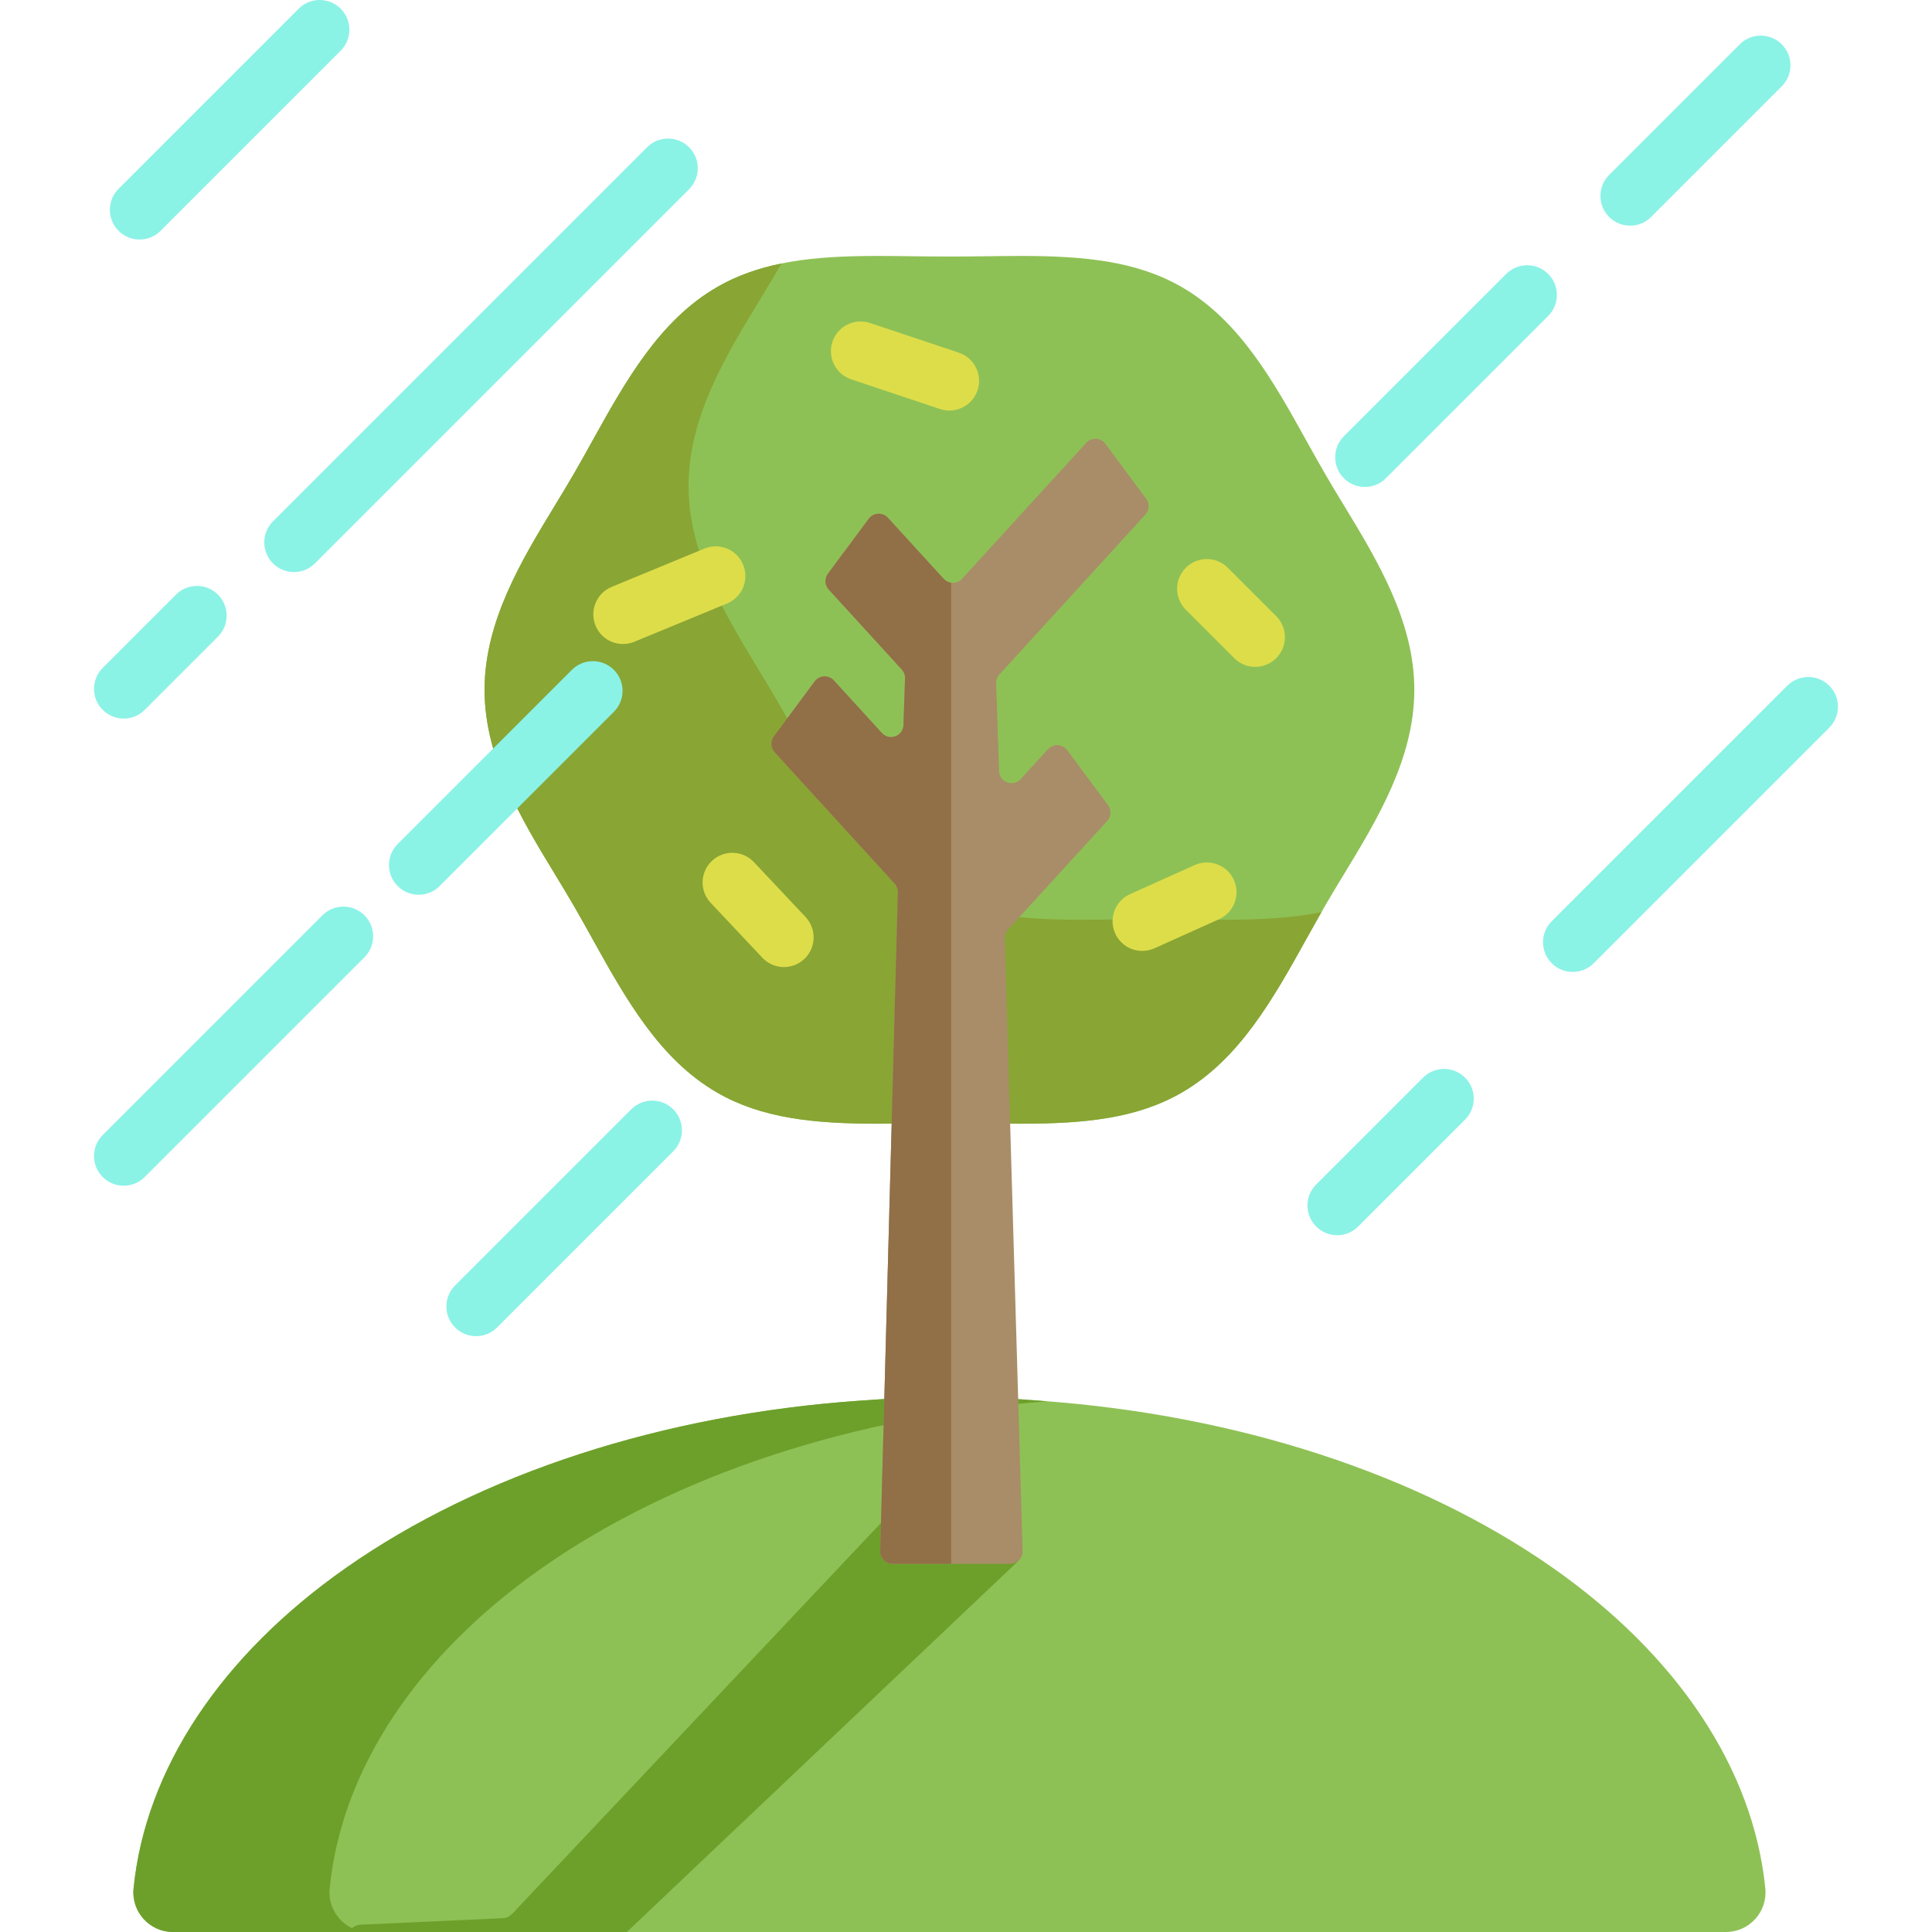
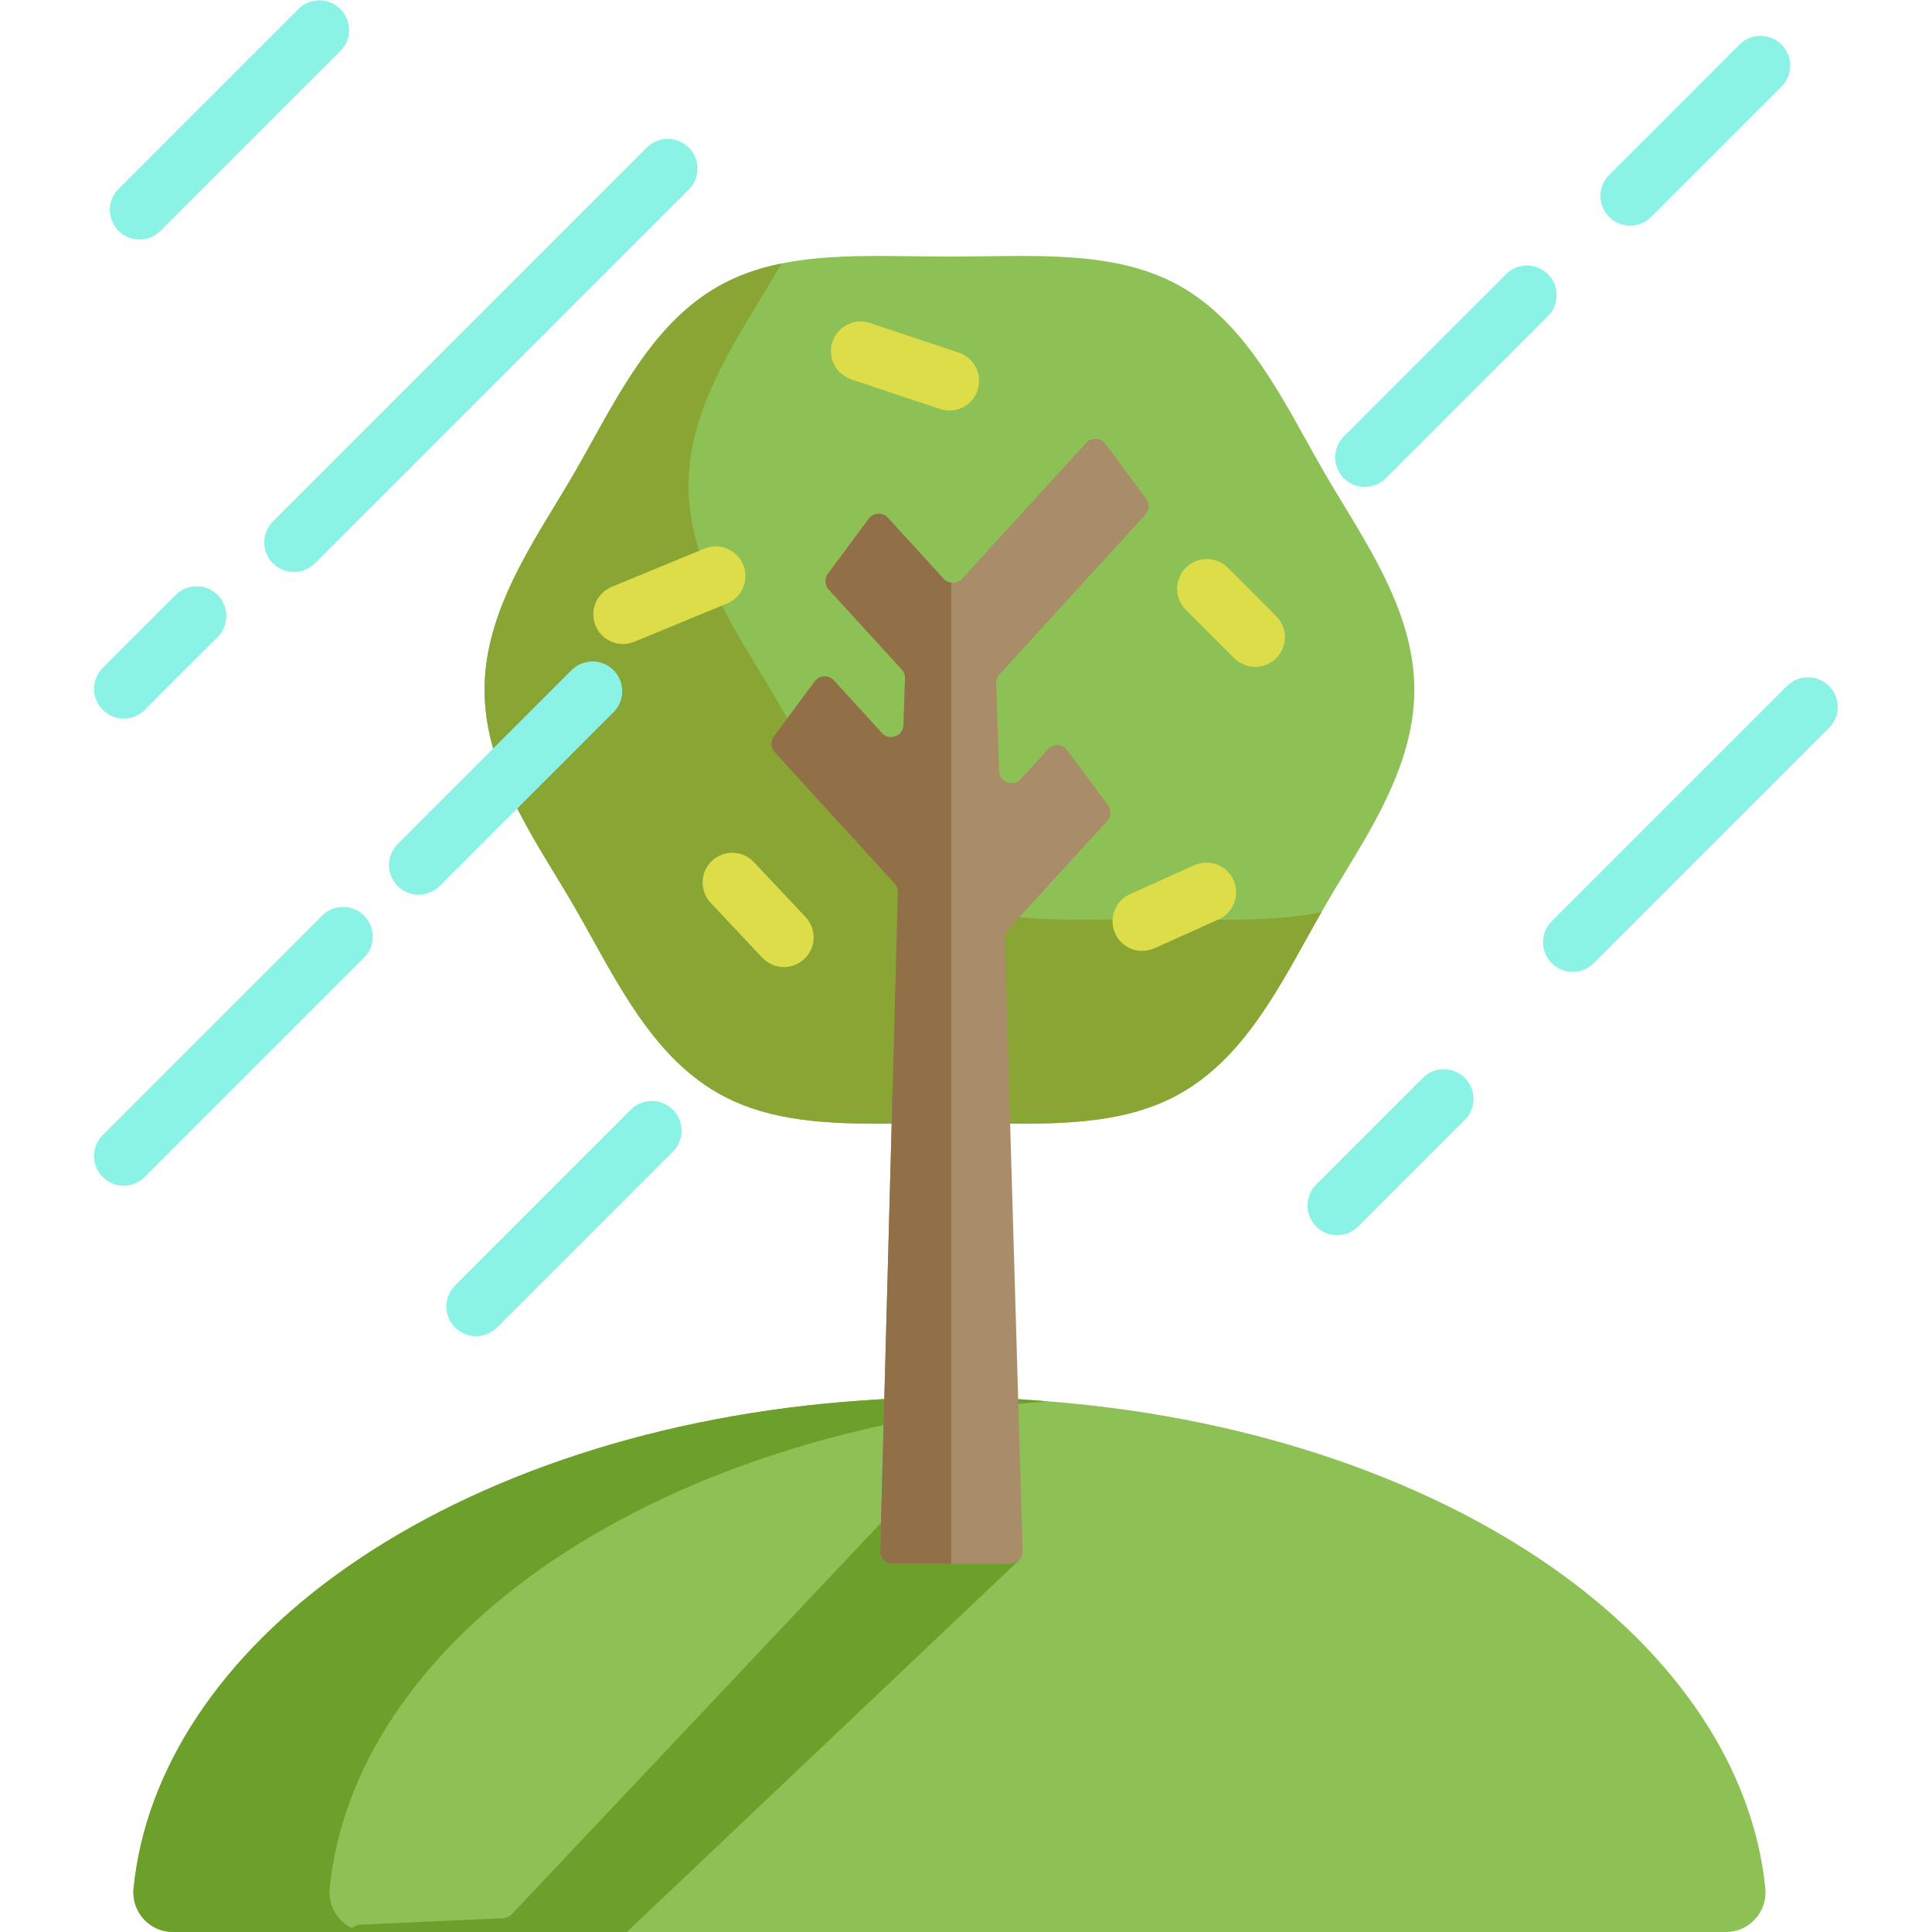
- <svg xmlns="http://www.w3.org/2000/svg" version="1.1" id="Capa_1" x="0px" y="0px" viewBox="0 0 511.999 511.999" style="enable-background:new 0 0 511.999 511.999;" xml:space="preserve">
-   <path style="fill:#8EC155;" d="M232.675,297.794c-17.034,0-30.81-1.407-42.675-8.274c-15.303-8.853-24.308-25.068-33.018-40.748  l-0.057-0.103c-1.552-2.795-3.158-5.684-4.758-8.45c-1.662-2.872-3.45-5.812-5.178-8.657c-8.708-14.33-18.579-30.571-18.579-48.752  c0-18.183,9.87-34.424,18.578-48.752c1.737-2.859,3.524-5.8,5.177-8.656c1.627-2.813,3.247-5.73,4.814-8.55  c8.709-15.682,17.715-31.897,33.02-40.753c11.866-6.865,25.643-8.272,42.679-8.272c3.132,0,6.313,0.044,9.524,0.089  c3.14,0.043,6.274,0.065,9.409,0.065c3.135,0,6.269-0.022,9.409-0.065c3.205-0.044,6.377-0.088,9.502-0.088  c17.049,0,30.835,1.407,42.7,8.271c15.305,8.855,24.312,25.071,33.022,40.755c1.567,2.821,3.188,5.74,4.813,8.547  c1.639,2.832,3.41,5.748,5.124,8.57c8.761,14.415,18.631,30.656,18.631,48.839c0,18.181-9.87,34.423-18.577,48.751  c-1.741,2.863-3.526,5.802-5.178,8.657c-1.627,2.813-3.247,5.73-4.814,8.55c-8.709,15.682-17.715,31.897-33.02,40.753  c-11.867,6.865-25.643,8.272-42.679,8.272c-3.132,0-6.313-0.044-9.524-0.089c-3.14-0.043-6.282-0.086-9.409-0.086  s-6.269,0.043-9.409,0.086c-3.212,0.045-6.391,0.089-9.524,0.089C232.678,297.794,232.677,297.794,232.675,297.794z" />
-   <path style="fill:#89A534;" d="M324.607,243.733c-3.132,0-6.313-0.044-9.524-0.089c-3.14-0.043-6.283-0.086-9.409-0.086  c-3.127,0-6.269,0.043-9.409,0.086c-3.212,0.045-6.391,0.089-9.524,0.089c-0.001,0-0.002,0-0.004,0  c-17.034,0-30.81-1.407-42.675-8.274c-15.303-8.853-24.308-25.068-33.018-40.748l-0.057-0.103c-1.552-2.795-3.158-5.684-4.758-8.45  c-1.662-2.872-3.45-5.812-5.178-8.657c-8.708-14.33-18.579-30.571-18.579-48.752c0-18.183,9.87-34.424,18.578-48.752  c1.737-2.859,3.524-5.8,5.177-8.656c0.289-0.498,0.574-1.01,0.861-1.514c-6.152,1.25-11.812,3.219-17.089,6.273  c-15.304,8.855-24.311,25.071-33.02,40.753c-1.566,2.82-3.186,5.738-4.814,8.55c-1.652,2.856-3.439,5.797-5.177,8.656  c-8.708,14.329-18.578,30.569-18.578,48.752c0,18.181,9.87,34.423,18.579,48.752c1.728,2.844,3.516,5.785,5.178,8.657  c1.6,2.766,3.205,5.655,4.758,8.45l0.057,0.103c8.709,15.68,17.714,31.894,33.018,40.748c11.865,6.867,25.641,8.274,42.675,8.274  c0.001,0,0.003,0,0.004,0c3.133,0,6.313-0.044,9.524-0.089c3.14-0.043,6.282-0.086,9.409-0.086s6.269,0.043,9.409,0.086  c3.212,0.045,6.393,0.089,9.524,0.089c17.034,0,30.811-1.407,42.679-8.272c15.304-8.855,24.311-25.071,33.02-40.753  c1.289-2.321,2.618-4.697,3.953-7.037C342.517,243.294,334.066,243.733,324.607,243.733z" />
-   <path style="fill:#8EC155;" d="M467.827,500.471c-3.139-31.645-23.247-61.9-56.62-85.189  c-35.337-24.661-83.302-40.299-135.06-44.034l-11.582-0.836l-24.96-0.033l-11.521,0.796c-52.343,3.62-100.787,19.368-136.411,44.346  c-33.16,23.251-53.147,53.42-56.278,84.95l0,0c-0.611,6.173,4.239,11.528,10.444,11.528h411.549  C463.59,511.999,468.44,506.644,467.827,500.471L467.827,500.471z" />
-   <g>
-     <path style="fill:#6DA02B;" d="M87.366,500.469L87.366,500.469c3.131-31.53,23.117-61.699,56.278-84.95   c35.066-24.586,82.556-40.22,133.955-44.157c-0.484-0.037-0.965-0.081-1.45-0.115l-11.582-0.836l-24.96-0.033l-11.521,0.796   c-52.343,3.62-100.787,19.368-136.411,44.346c-33.16,23.251-53.147,53.42-56.278,84.95l0,0   c-0.613,6.173,4.237,11.528,10.441,11.528h51.968C91.602,511.999,86.753,506.644,87.366,500.469z" />
-     <path style="fill:#6DA02B;" d="M269.663,408.785l-18.541-18.541c-1.431-1.43-3.76-1.396-5.148,0.074L135.703,507.219   c-0.639,0.678-1.517,1.08-2.449,1.122l-37.716,1.711c-1.314,0.059-2.45,0.828-3.025,1.946h73.617l103.463-98.071   C271.06,412.538,271.091,410.213,269.663,408.785z" />
+ <svg xmlns="http://www.w3.org/2000/svg" viewBox="0 0 511.999 511.999">
+   <path d="M232.675 297.794c-17.034 0-30.81-1.407-42.675-8.274-15.303-8.853-24.308-25.068-33.018-40.748l-.057-.103c-1.552-2.795-3.158-5.684-4.758-8.45-1.662-2.872-3.45-5.812-5.178-8.657-8.708-14.33-18.579-30.571-18.579-48.752 0-18.183 9.87-34.424 18.578-48.752 1.737-2.859 3.524-5.8 5.177-8.656 1.627-2.813 3.247-5.73 4.814-8.55 8.709-15.682 17.715-31.897 33.02-40.753 11.866-6.865 25.643-8.272 42.679-8.272 3.132 0 6.313.044 9.524.089a686.882 686.882 0 0 0 18.818 0c3.205-.044 6.377-.088 9.502-.088 17.049 0 30.835 1.407 42.7 8.271 15.305 8.855 24.312 25.071 33.022 40.755 1.567 2.821 3.188 5.74 4.813 8.547 1.639 2.832 3.41 5.748 5.124 8.57 8.761 14.415 18.631 30.656 18.631 48.839 0 18.181-9.87 34.423-18.577 48.751-1.741 2.863-3.526 5.802-5.178 8.657-1.627 2.813-3.247 5.73-4.814 8.55-8.709 15.682-17.715 31.897-33.02 40.753-11.867 6.865-25.643 8.272-42.679 8.272-3.132 0-6.313-.044-9.524-.089-3.14-.043-6.282-.086-9.409-.086s-6.269.043-9.409.086c-3.212.045-6.391.089-9.524.089l-.003.001z" fill="#8ec155" />
+   <path d="M324.607 243.733c-3.132 0-6.313-.044-9.524-.089-3.14-.043-6.283-.086-9.409-.086-3.127 0-6.269.043-9.409.086-3.212.045-6.391.089-9.524.089h-.004c-17.034 0-30.81-1.407-42.675-8.274-15.303-8.853-24.308-25.068-33.018-40.748l-.057-.103c-1.552-2.795-3.158-5.684-4.758-8.45-1.662-2.872-3.45-5.812-5.178-8.657-8.708-14.33-18.579-30.571-18.579-48.752 0-18.183 9.87-34.424 18.578-48.752 1.737-2.859 3.524-5.8 5.177-8.656.289-.498.574-1.01.861-1.514-6.152 1.25-11.812 3.219-17.089 6.273-15.304 8.855-24.311 25.071-33.02 40.753-1.566 2.82-3.186 5.738-4.814 8.55-1.652 2.856-3.439 5.797-5.177 8.656-8.708 14.329-18.578 30.569-18.578 48.752 0 18.181 9.87 34.423 18.579 48.752 1.728 2.844 3.516 5.785 5.178 8.657 1.6 2.766 3.205 5.655 4.758 8.45l.057.103c8.709 15.68 17.714 31.894 33.018 40.748 11.865 6.867 25.641 8.274 42.675 8.274h.004c3.133 0 6.313-.044 9.524-.089 3.14-.043 6.282-.086 9.409-.086s6.269.043 9.409.086c3.212.045 6.393.089 9.524.089 17.034 0 30.811-1.407 42.679-8.272 15.304-8.855 24.311-25.071 33.02-40.753a705.036 705.036 0 0 1 3.953-7.037c-7.68 1.561-16.131 2-25.59 2z" fill="#89a534" />
+   <path d="M467.827 500.471c-3.139-31.645-23.247-61.9-56.62-85.189-35.337-24.661-83.302-40.299-135.06-44.034l-11.582-.836-24.96-.033-11.521.796c-52.343 3.62-100.787 19.368-136.411 44.346-33.16 23.251-53.147 53.42-56.278 84.95-.611 6.173 4.239 11.528 10.444 11.528h411.549c6.202 0 11.052-5.355 10.439-11.528z" fill="#8ec155" />
+   <g fill="#6da02b">
+     <path d="M87.366 500.469c3.131-31.53 23.117-61.699 56.278-84.95 35.066-24.586 82.556-40.22 133.955-44.157-.484-.037-.965-.081-1.45-.115l-11.582-.836-24.96-.033-11.521.796c-52.343 3.62-100.787 19.368-136.411 44.346-33.16 23.251-53.147 53.42-56.278 84.95-.613 6.173 4.237 11.528 10.441 11.528h51.968c-6.204.001-11.053-5.354-10.44-11.529z" />
+     <path d="M269.663 408.785l-18.541-18.541a3.59 3.59 0 0 0-5.148.074L135.703 507.219a3.586 3.586 0 0 1-2.449 1.122l-37.716 1.711a3.584 3.584 0 0 0-3.025 1.946h73.617l103.463-98.071a3.587 3.587 0 0 0 .07-5.142z" />
  </g>
-   <path style="fill:#A88D68;" d="M233.271,411.046l4.672-174.593c0.023-0.851-0.285-1.679-0.859-2.307l-31.785-34.803  c-1.062-1.162-1.151-2.916-0.213-4.18l10.821-14.584c1.234-1.662,3.677-1.787,5.073-0.258l12.728,13.936  c1.989,2.178,5.619,0.84,5.719-2.108l0.419-12.379c0.029-0.859-0.279-1.695-0.859-2.33l-19.368-21.209  c-1.062-1.163-1.151-2.916-0.213-4.18l10.821-14.583c1.234-1.662,3.677-1.787,5.073-0.258l14.784,16.189  c1.305,1.429,3.556,1.429,4.86,0l32.923-36.052c1.396-1.529,3.84-1.404,5.073,0.259l10.819,14.586  c0.938,1.265,0.849,3.017-0.213,4.18l-38.702,42.38c-0.58,0.635-0.888,1.471-0.859,2.33l0.788,23.279  c0.1,2.948,3.73,4.286,5.719,2.108l7.247-7.935c1.395-1.529,3.839-1.404,5.073,0.258l10.824,14.58  c0.939,1.265,0.85,3.017-0.212,4.181l-26.301,28.799c-0.576,0.631-0.884,1.462-0.859,2.316l4.738,162.371  c0.055,1.854-1.434,3.387-3.289,3.387H236.56C234.708,414.425,233.222,412.898,233.271,411.046z" />
-   <g>
-     <path style="fill:#DDDD4A;" d="M332.648,176.722c-2.014,0-4.028-0.768-5.565-2.305l-12.83-12.831   c-3.073-3.073-3.073-8.056,0.001-11.128c3.073-3.073,8.056-3.072,11.128,0.001l12.83,12.831c3.073,3.073,3.073,8.056-0.001,11.128   C336.676,175.954,334.662,176.722,332.648,176.722z" />
-     <path style="fill:#DDDD4A;" d="M165.108,170.674c-3.091,0-6.023-1.833-7.276-4.868c-1.659-4.016,0.253-8.617,4.269-10.277   l24.562-10.142c4.019-1.66,8.618,0.252,10.277,4.269c1.659,4.016-0.253,8.617-4.269,10.277l-24.562,10.142   C167.126,170.482,166.108,170.674,165.108,170.674z" />
-     <path style="fill:#DDDD4A;" d="M251.598,108.799c-0.827,0-1.668-0.131-2.495-0.408l-23.529-7.865   c-4.122-1.378-6.346-5.837-4.969-9.958c1.379-4.121,5.837-6.345,9.958-4.968l23.529,7.865c4.121,1.378,6.346,5.837,4.968,9.958   C257.959,106.716,254.89,108.799,251.598,108.799z" />
-     <path style="fill:#DDDD4A;" d="M302.712,252.003c-3.001,0-5.868-1.727-7.181-4.643c-1.783-3.963-0.016-8.621,3.948-10.405   l17.11-7.699c3.961-1.78,8.62-0.017,10.405,3.948c1.783,3.963,0.016,8.621-3.948,10.405l-17.11,7.699   C304.888,251.779,303.792,252.003,302.712,252.003z" />
-     <path style="fill:#DDDD4A;" d="M207.755,256.278c-2.094,0-4.183-0.831-5.732-2.476l-13.687-14.543   c-2.979-3.164-2.828-8.145,0.337-11.123c3.164-2.978,8.145-2.828,11.123,0.338l13.687,14.543c2.979,3.164,2.828,8.145-0.337,11.123   C211.628,255.569,209.69,256.278,207.755,256.278z" />
-   </g>
-   <g>
-     <path style="fill:#8BF2E6;" d="M431.999,59.802c-2.013,0-4.028-0.768-5.565-2.304c-3.073-3.074-3.073-8.056,0-11.129l34.623-34.623   c3.074-3.072,8.056-3.072,11.129,0c3.073,3.074,3.073,8.056,0,11.129l-34.623,34.623C436.027,59.033,434.013,59.802,431.999,59.802   z" />
-     <path style="fill:#8BF2E6;" d="M361.704,129.048c-2.013,0-4.028-0.768-5.565-2.304c-3.073-3.074-3.073-8.056,0-11.129   l43.016-43.016c3.074-3.072,8.056-3.072,11.129,0c3.073,3.074,3.073,8.056,0,11.129l-43.016,43.016   C365.732,128.279,363.718,129.048,361.704,129.048z" />
-     <path style="fill:#8BF2E6;" d="M416.786,257.573c-2.013,0-4.028-0.768-5.565-2.304c-3.073-3.074-3.073-8.056,0-11.129   l62.426-62.426c3.074-3.072,8.056-3.072,11.129,0c3.073,3.074,3.073,8.056,0,11.129l-62.426,62.426   C420.814,256.804,418.8,257.573,416.786,257.573z" />
-     <path style="fill:#8BF2E6;" d="M354.36,327.343c-2.013,0-4.028-0.768-5.565-2.304c-3.073-3.074-3.073-8.056,0-11.129l28.328-28.328   c3.074-3.072,8.056-3.072,11.129,0c3.073,3.074,3.073,8.056,0,11.129l-28.328,28.328   C358.388,326.574,356.374,327.343,354.36,327.343z" />
-     <path style="fill:#8BF2E6;" d="M110.95,237.114c-2.013,0-4.028-0.768-5.564-2.304c-3.073-3.074-3.073-8.056,0-11.129l46.164-46.164   c3.073-3.072,8.056-3.072,11.128,0c3.073,3.074,3.073,8.056,0,11.129l-46.164,46.164   C114.978,236.345,112.964,237.114,110.95,237.114z" />
-     <path style="fill:#8BF2E6;" d="M32.786,314.228c-2.013,0-4.028-0.768-5.564-2.304c-3.073-3.074-3.073-8.056,0-11.129l58.229-58.23   c3.073-3.072,8.056-3.072,11.128,0c3.073,3.074,3.073,8.056,0,11.129l-58.23,58.23C36.814,313.459,34.8,314.228,32.786,314.228z" />
-     <path style="fill:#8BF2E6;" d="M77.901,151.605c-2.013,0-4.028-0.768-5.564-2.304c-3.073-3.074-3.073-8.056,0-11.129l99.148-99.148   c3.073-3.072,8.056-3.072,11.128,0c3.073,3.074,3.073,8.056,0,11.129l-99.148,99.148C81.929,150.836,79.914,151.605,77.901,151.605   z" />
-     <path style="fill:#8BF2E6;" d="M32.786,190.425c-2.013,0-4.028-0.768-5.564-2.304c-3.073-3.074-3.073-8.056,0-11.129l19.41-19.41   c3.073-3.072,8.056-3.072,11.128,0c3.073,3.074,3.073,8.056,0,11.129l-19.41,19.41C36.814,189.656,34.8,190.425,32.786,190.425z" />
-     <path style="fill:#8BF2E6;" d="M36.983,63.474c-2.013,0-4.028-0.768-5.564-2.304c-3.073-3.074-3.073-8.056,0-11.129L79.157,2.304   c3.073-3.072,8.056-3.072,11.128,0c3.073,3.074,3.073,8.056,0,11.129L42.547,61.17C41.011,62.705,38.996,63.474,36.983,63.474z" />
-     <path style="fill:#8BF2E6;" d="M126.163,354.097c-2.013,0-4.028-0.768-5.564-2.304c-3.073-3.074-3.073-8.056,0-11.129   l46.689-46.689c3.073-3.072,8.056-3.072,11.128,0c3.073,3.074,3.073,8.056,0,11.129l-46.689,46.689   C130.191,353.328,128.177,354.097,126.163,354.097z" />
-   </g>
-   <path style="fill:#916F47;" d="M252.065,154.425c-0.732-0.101-1.439-0.433-1.981-1.026L235.3,137.21  c-1.395-1.529-3.839-1.404-5.073,0.258l-10.821,14.583c-0.939,1.265-0.85,3.017,0.213,4.18l19.368,21.209  c0.58,0.635,0.888,1.471,0.859,2.33l-0.42,12.379c-0.1,2.948-3.73,4.286-5.719,2.108L220.98,180.32  c-1.395-1.529-3.839-1.404-5.073,0.258l-10.821,14.584c-0.939,1.265-0.849,3.017,0.213,4.18l31.785,34.802  c0.574,0.63,0.882,1.456,0.859,2.307l-4.672,174.593c-0.049,1.852,1.437,3.379,3.29,3.379h15.504V154.425z" />
-   <g>
- </g>
-   <g>
- </g>
-   <g>
- </g>
-   <g>
- </g>
-   <g>
- </g>
-   <g>
- </g>
-   <g>
- </g>
-   <g>
- </g>
-   <g>
- </g>
-   <g>
- </g>
-   <g>
- </g>
-   <g>
- </g>
-   <g>
- </g>
-   <g>
- </g>
-   <g>
- </g>
+   <path d="M233.271 411.046l4.672-174.593a3.29 3.29 0 0 0-.859-2.307l-31.785-34.803a3.291 3.291 0 0 1-.213-4.18l10.821-14.584a3.29 3.29 0 0 1 5.073-.258l12.728 13.936c1.989 2.178 5.619.84 5.719-2.108l.419-12.379a3.29 3.29 0 0 0-.859-2.33l-19.368-21.209a3.291 3.291 0 0 1-.213-4.18l10.821-14.583a3.29 3.29 0 0 1 5.073-.258l14.784 16.189a3.29 3.29 0 0 0 4.86 0l32.923-36.052a3.29 3.29 0 0 1 5.073.259l10.819 14.586a3.291 3.291 0 0 1-.213 4.18l-38.702 42.38a3.29 3.29 0 0 0-.859 2.33l.788 23.279c.1 2.948 3.73 4.286 5.719 2.108l7.247-7.935a3.29 3.29 0 0 1 5.073.258l10.824 14.58a3.291 3.291 0 0 1-.212 4.181l-26.301 28.799a3.293 3.293 0 0 0-.859 2.316l4.738 162.371a3.29 3.29 0 0 1-3.289 3.387H236.56a3.292 3.292 0 0 1-3.289-3.38z" fill="#a88d68" />
+   <path d="M332.648 176.722a7.845 7.845 0 0 1-5.565-2.305l-12.83-12.831a7.868 7.868 0 0 1 .001-11.128 7.869 7.869 0 0 1 11.128.001l12.83 12.831a7.868 7.868 0 0 1-.001 11.128 7.84 7.84 0 0 1-5.563 2.304zm-167.54-6.048a7.87 7.87 0 0 1-3.007-15.145l24.562-10.142a7.867 7.867 0 0 1 10.277 4.269 7.87 7.87 0 0 1-4.269 10.277l-24.562 10.142a7.83 7.83 0 0 1-3.001.599zm86.49-61.875a7.843 7.843 0 0 1-2.495-.408l-23.529-7.865a7.87 7.87 0 0 1-4.969-9.958 7.871 7.871 0 0 1 9.958-4.968l23.529 7.865a7.87 7.87 0 0 1-2.494 15.334zm51.114 143.204a7.87 7.87 0 0 1-3.233-15.048l17.11-7.699a7.87 7.87 0 0 1 6.457 14.353l-17.11 7.699a7.847 7.847 0 0 1-3.224.695zm-94.957 4.275a7.85 7.85 0 0 1-5.732-2.476l-13.687-14.543a7.868 7.868 0 0 1 .337-11.123 7.868 7.868 0 0 1 11.123.338l13.687 14.543a7.868 7.868 0 0 1-5.728 13.261z" fill="#dddd4a" />
+   <path d="M431.999 59.802a7.87 7.87 0 0 1-5.565-13.433l34.623-34.623a7.87 7.87 0 0 1 11.129 11.129l-34.623 34.623a7.848 7.848 0 0 1-5.564 2.304zm-70.295 69.246a7.87 7.87 0 0 1-5.565-13.433l43.016-43.016a7.87 7.87 0 0 1 11.129 11.129l-43.016 43.016a7.848 7.848 0 0 1-5.564 2.304zm55.082 128.525a7.87 7.87 0 0 1-5.565-13.433l62.426-62.426a7.87 7.87 0 0 1 11.129 11.129l-62.426 62.426a7.848 7.848 0 0 1-5.564 2.304zm-62.426 69.77a7.87 7.87 0 0 1-5.565-13.433l28.328-28.328a7.87 7.87 0 0 1 11.129 11.129l-28.328 28.328a7.848 7.848 0 0 1-5.564 2.304zm-243.41-90.229a7.87 7.87 0 0 1-5.564-13.433l46.164-46.164a7.87 7.87 0 0 1 11.128 11.129l-46.164 46.164a7.848 7.848 0 0 1-5.564 2.304zm-78.164 77.114a7.87 7.87 0 0 1-5.564-13.433l58.229-58.23a7.87 7.87 0 0 1 11.128 11.129l-58.23 58.23a7.844 7.844 0 0 1-5.563 2.304zm45.115-162.623a7.87 7.87 0 0 1-5.564-13.433l99.148-99.148a7.87 7.87 0 0 1 11.128 11.129l-99.148 99.148a7.85 7.85 0 0 1-5.564 2.304zm-45.115 38.82a7.87 7.87 0 0 1-5.564-13.433l19.41-19.41a7.87 7.87 0 0 1 11.128 11.129l-19.41 19.41a7.848 7.848 0 0 1-5.564 2.304zm4.197-126.951a7.87 7.87 0 0 1-5.564-13.433L79.157 2.304a7.87 7.87 0 0 1 11.128 11.129L42.547 61.17a7.85 7.85 0 0 1-5.564 2.304zm89.18 290.623a7.87 7.87 0 0 1-5.564-13.433l46.689-46.689a7.87 7.87 0 0 1 11.128 11.129l-46.689 46.689a7.848 7.848 0 0 1-5.564 2.304z" fill="#8bf2e6" />
+   <path d="M252.065 154.425a3.262 3.262 0 0 1-1.981-1.026L235.3 137.21a3.29 3.29 0 0 0-5.073.258l-10.821 14.583a3.289 3.289 0 0 0 .213 4.18l19.368 21.209a3.29 3.29 0 0 1 .859 2.33l-.42 12.379c-.1 2.948-3.73 4.286-5.719 2.108L220.98 180.32a3.29 3.29 0 0 0-5.073.258l-10.821 14.584a3.29 3.29 0 0 0 .213 4.18l31.785 34.802c.574.63.882 1.456.859 2.307l-4.672 174.593a3.29 3.29 0 0 0 3.29 3.379h15.504V154.425z" fill="#916f47" />
</svg>
